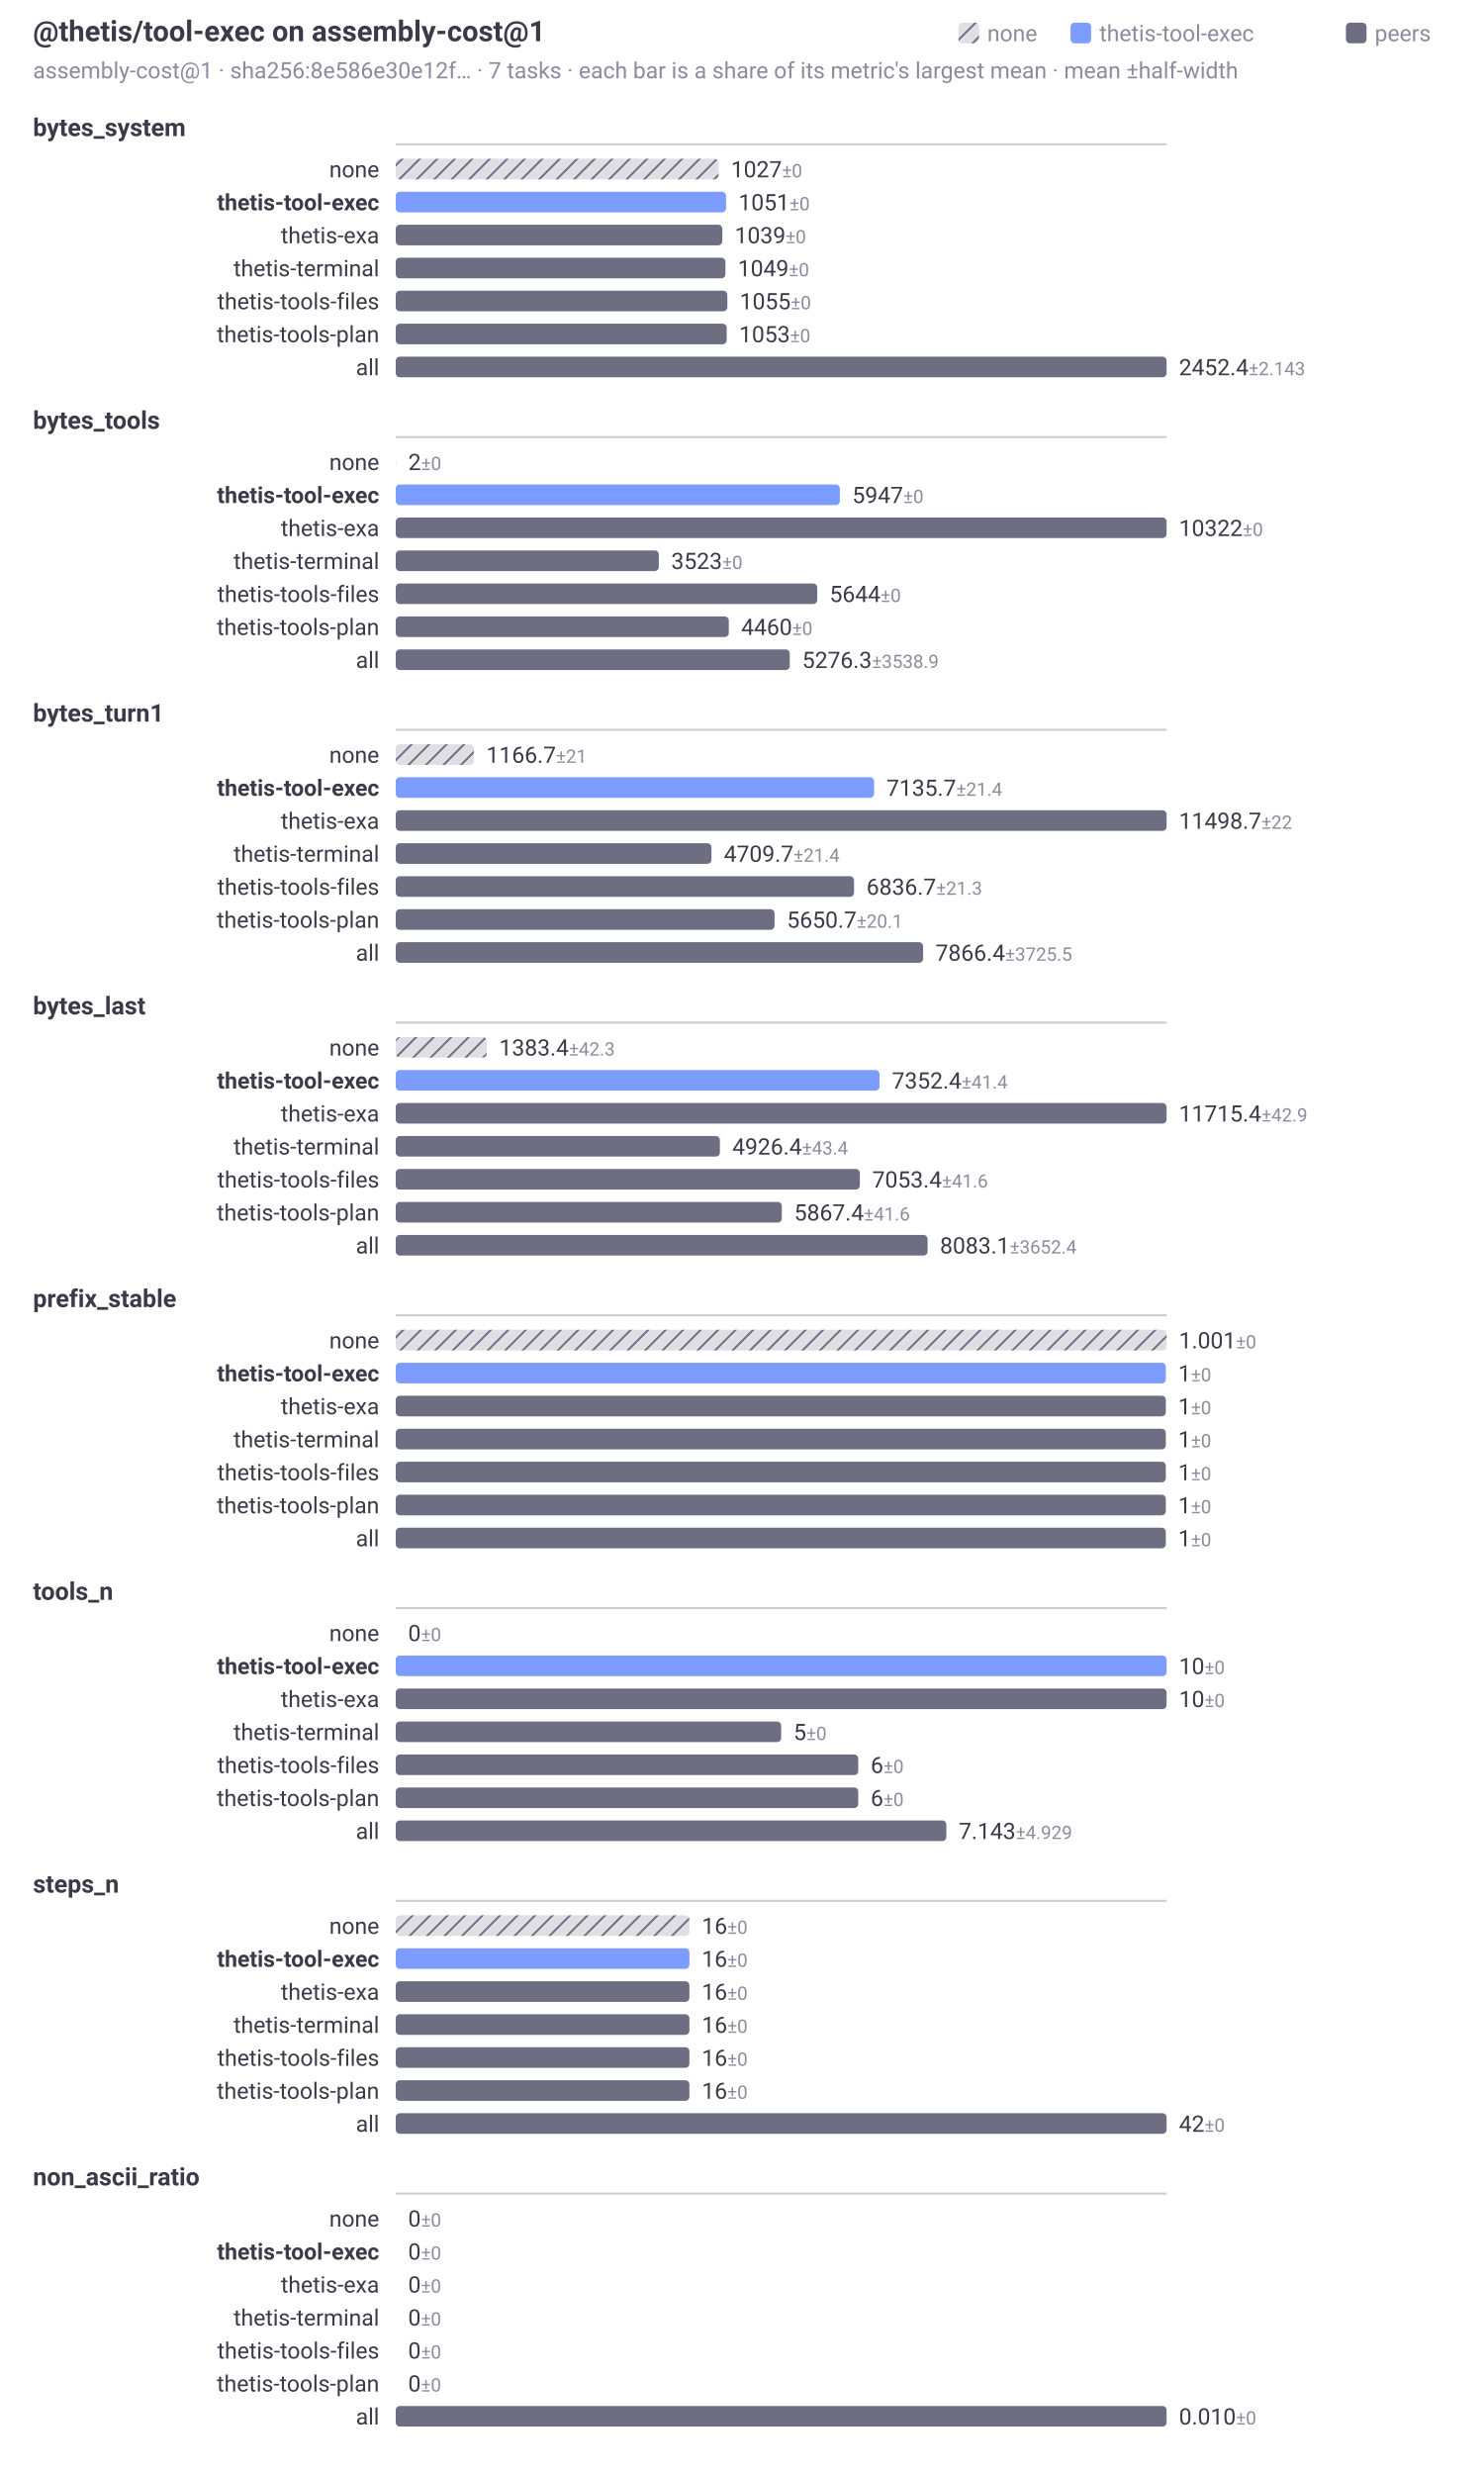
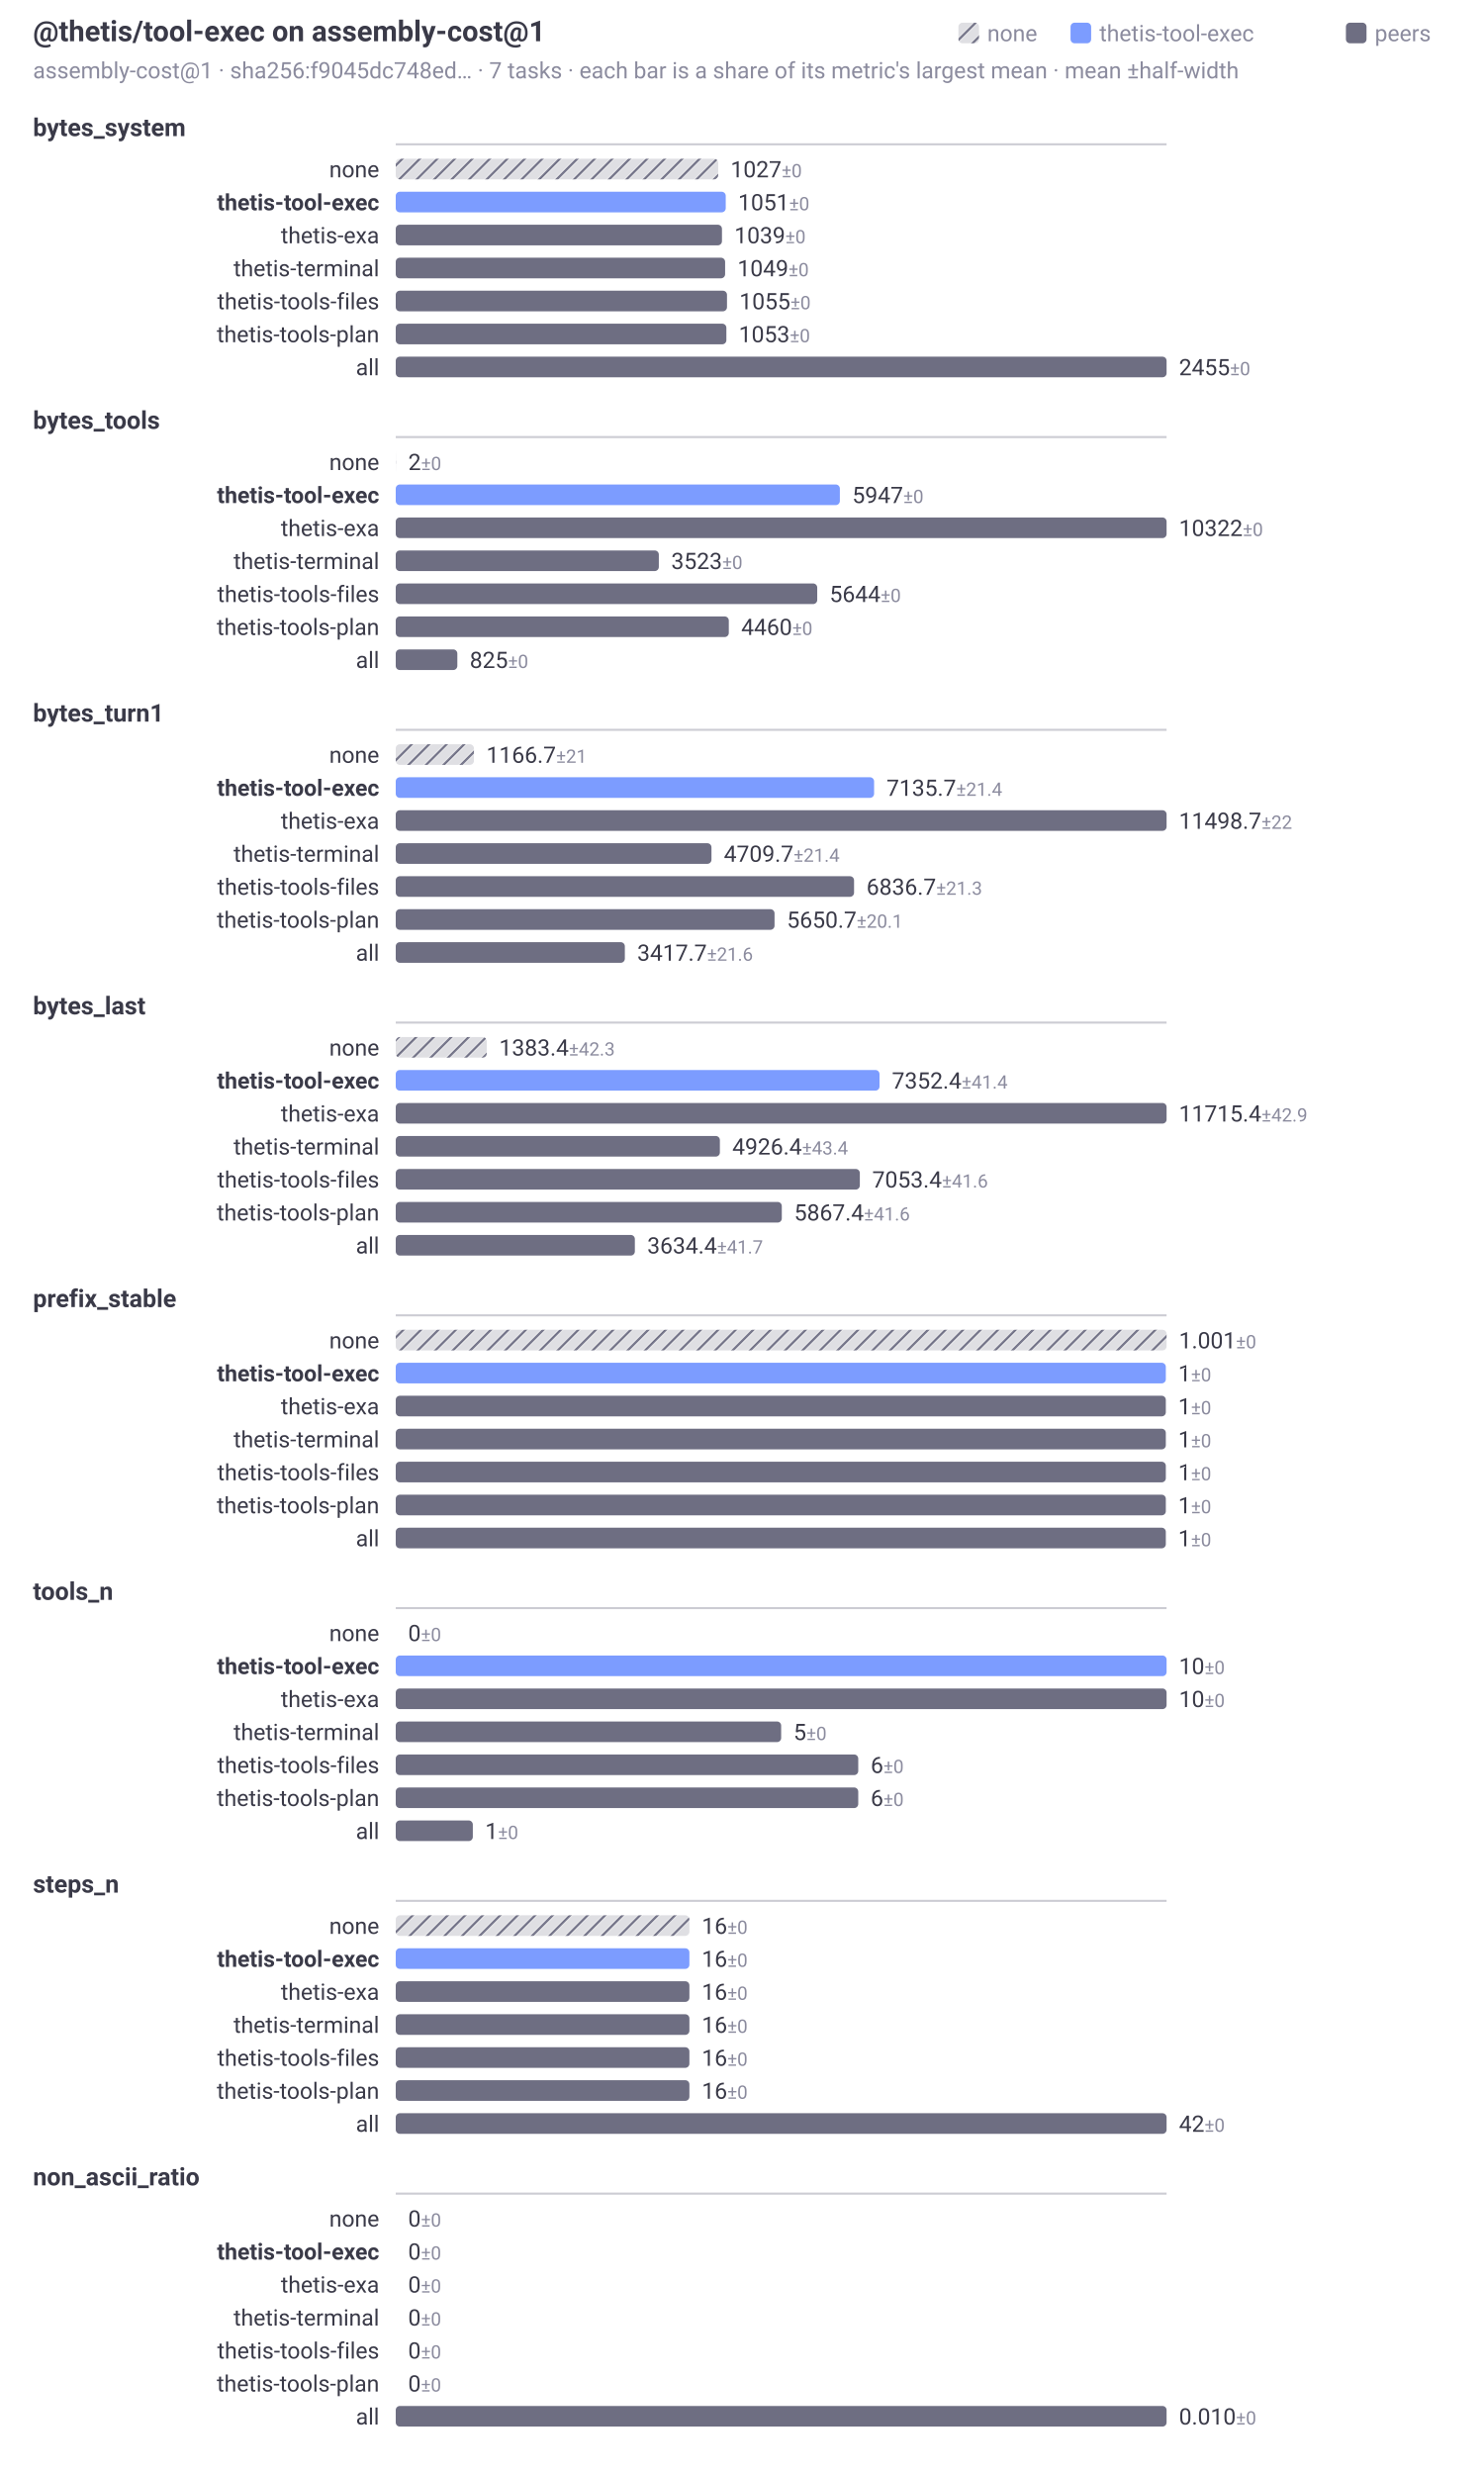
<svg xmlns="http://www.w3.org/2000/svg" width="720" height="1200" viewBox="0 0 720 1200" role="img" aria-labelledby="t d" font-family="system-ui, -apple-system, Segoe UI, Roboto, sans-serif">
  <style>.t{fill:#3a3a48}.f{fill:#8b8b9e}@media (prefers-color-scheme:dark){.t{fill:#d2d2dc}.f{fill:#9a9aae}}</style>
  <defs>
    <pattern id="hatch" width="6" height="6" patternUnits="userSpaceOnUse" patternTransform="rotate(45)">
      <rect width="6" height="6" fill="#6e6e82" fill-opacity="0.22" />
      <line x1="0" y1="0" x2="0" y2="6" stroke="#6e6e82" stroke-width="2" />
    </pattern>
  </defs>
  <text class="t" x="16" y="20" font-size="14" font-weight="600">@thetis/tool-exec on assembly-cost@1</text>
-   <text class="f" x="16" y="38" font-size="11">assembly-cost@1 · sha256:8e586e30e12f… · 7 tasks · each bar is a share of its metric's largest mean · mean ±half-width</text>
+   <text class="f" x="16" y="38" font-size="11">assembly-cost@1 · sha256:f9045dc748ed… · 7 tasks · each bar is a share of its metric's largest mean · mean ±half-width</text>
  <rect x="653" y="11" width="10" height="10" rx="2" fill="#6e6e82" />
  <text class="f" x="667" y="20" font-size="11">peers</text>
  <rect x="519.4" y="11" width="10" height="10" rx="2" fill="#7c9cff" />
  <text class="f" x="533.4" y="20" font-size="11">thetis-tool-exec</text>
  <rect x="465" y="11" width="10" height="10" rx="2" fill="url(#hatch)" />
  <text class="f" x="479" y="20" font-size="11">none</text>
  <text class="t" x="16" y="66" font-size="12" font-weight="600">bytes_system</text>
  <line x1="192" y1="70" x2="566" y2="70" stroke="#6e6e82" stroke-opacity="0.35" stroke-width="1" />
  <text class="t" x="184" y="86" font-size="11" text-anchor="end">none</text>
-   <rect x="192" y="77" width="156.62" height="10" rx="2" fill="url(#hatch)" />
-   <text class="t" x="354.62" y="86" font-size="11">1027<tspan class="f" font-size="9"> ±0</tspan>
+   <rect x="192" y="77" width="156.46" height="10" rx="2" fill="url(#hatch)" />
+   <text class="t" x="354.46" y="86" font-size="11">1027<tspan class="f" font-size="9"> ±0</tspan>
  </text>
  <text class="t" x="184" y="102" font-size="11" text-anchor="end" font-weight="600">thetis-tool-exec</text>
-   <rect x="192" y="93" width="160.28" height="10" rx="2" fill="#7c9cff" />
-   <text class="t" x="358.28" y="102" font-size="11">1051<tspan class="f" font-size="9"> ±0</tspan>
+   <rect x="192" y="93" width="160.11" height="10" rx="2" fill="#7c9cff" />
+   <text class="t" x="358.11" y="102" font-size="11">1051<tspan class="f" font-size="9"> ±0</tspan>
  </text>
  <text class="t" x="184" y="118" font-size="11" text-anchor="end">thetis-exa</text>
-   <rect x="192" y="109" width="158.45" height="10" rx="2" fill="#6e6e82" />
-   <text class="t" x="356.45" y="118" font-size="11">1039<tspan class="f" font-size="9"> ±0</tspan>
+   <rect x="192" y="109" width="158.28" height="10" rx="2" fill="#6e6e82" />
+   <text class="t" x="356.28" y="118" font-size="11">1039<tspan class="f" font-size="9"> ±0</tspan>
  </text>
  <text class="t" x="184" y="134" font-size="11" text-anchor="end">thetis-terminal</text>
-   <rect x="192" y="125" width="159.97" height="10" rx="2" fill="#6e6e82" />
-   <text class="t" x="357.97" y="134" font-size="11">1049<tspan class="f" font-size="9"> ±0</tspan>
+   <rect x="192" y="125" width="159.81" height="10" rx="2" fill="#6e6e82" />
+   <text class="t" x="357.81" y="134" font-size="11">1049<tspan class="f" font-size="9"> ±0</tspan>
  </text>
  <text class="t" x="184" y="150" font-size="11" text-anchor="end">thetis-tools-files</text>
-   <rect x="192" y="141" width="160.89" height="10" rx="2" fill="#6e6e82" />
-   <text class="t" x="358.89" y="150" font-size="11">1055<tspan class="f" font-size="9"> ±0</tspan>
+   <rect x="192" y="141" width="160.72" height="10" rx="2" fill="#6e6e82" />
+   <text class="t" x="358.72" y="150" font-size="11">1055<tspan class="f" font-size="9"> ±0</tspan>
  </text>
  <text class="t" x="184" y="166" font-size="11" text-anchor="end">thetis-tools-plan</text>
-   <rect x="192" y="157" width="160.58" height="10" rx="2" fill="#6e6e82" />
-   <text class="t" x="358.58" y="166" font-size="11">1053<tspan class="f" font-size="9"> ±0</tspan>
+   <rect x="192" y="157" width="160.42" height="10" rx="2" fill="#6e6e82" />
+   <text class="t" x="358.42" y="166" font-size="11">1053<tspan class="f" font-size="9"> ±0</tspan>
  </text>
  <text class="t" x="184" y="182" font-size="11" text-anchor="end">all</text>
  <rect x="192" y="173" width="374" height="10" rx="2" fill="#6e6e82" />
-   <text class="t" x="572" y="182" font-size="11">2452.4<tspan class="f" font-size="9"> ±2.143</tspan>
+   <text class="t" x="572" y="182" font-size="11">2455<tspan class="f" font-size="9"> ±0</tspan>
  </text>
  <text class="t" x="16" y="208" font-size="12" font-weight="600">bytes_tools</text>
  <line x1="192" y1="212" x2="566" y2="212" stroke="#6e6e82" stroke-opacity="0.35" stroke-width="1" />
  <text class="t" x="184" y="228" font-size="11" text-anchor="end">none</text>
  <rect x="192" y="219" width="0.07" height="10" rx="2" fill="url(#hatch)" />
  <text class="t" x="198.07" y="228" font-size="11">2<tspan class="f" font-size="9"> ±0</tspan>
  </text>
  <text class="t" x="184" y="244" font-size="11" text-anchor="end" font-weight="600">thetis-tool-exec</text>
  <rect x="192" y="235" width="215.48" height="10" rx="2" fill="#7c9cff" />
  <text class="t" x="413.48" y="244" font-size="11">5947<tspan class="f" font-size="9"> ±0</tspan>
  </text>
  <text class="t" x="184" y="260" font-size="11" text-anchor="end">thetis-exa</text>
  <rect x="192" y="251" width="374" height="10" rx="2" fill="#6e6e82" />
  <text class="t" x="572" y="260" font-size="11">10322<tspan class="f" font-size="9"> ±0</tspan>
  </text>
  <text class="t" x="184" y="276" font-size="11" text-anchor="end">thetis-terminal</text>
  <rect x="192" y="267" width="127.65" height="10" rx="2" fill="#6e6e82" />
  <text class="t" x="325.65" y="276" font-size="11">3523<tspan class="f" font-size="9"> ±0</tspan>
  </text>
  <text class="t" x="184" y="292" font-size="11" text-anchor="end">thetis-tools-files</text>
  <rect x="192" y="283" width="204.5" height="10" rx="2" fill="#6e6e82" />
  <text class="t" x="402.5" y="292" font-size="11">5644<tspan class="f" font-size="9"> ±0</tspan>
  </text>
  <text class="t" x="184" y="308" font-size="11" text-anchor="end">thetis-tools-plan</text>
  <rect x="192" y="299" width="161.6" height="10" rx="2" fill="#6e6e82" />
  <text class="t" x="359.6" y="308" font-size="11">4460<tspan class="f" font-size="9"> ±0</tspan>
  </text>
  <text class="t" x="184" y="324" font-size="11" text-anchor="end">all</text>
-   <rect x="192" y="315" width="191.18" height="10" rx="2" fill="#6e6e82" />
-   <text class="t" x="389.18" y="324" font-size="11">5276.3<tspan class="f" font-size="9"> ±3538.9</tspan>
+   <rect x="192" y="315" width="29.89" height="10" rx="2" fill="#6e6e82" />
+   <text class="t" x="227.89" y="324" font-size="11">825<tspan class="f" font-size="9"> ±0</tspan>
  </text>
  <text class="t" x="16" y="350" font-size="12" font-weight="600">bytes_turn1</text>
  <line x1="192" y1="354" x2="566" y2="354" stroke="#6e6e82" stroke-opacity="0.35" stroke-width="1" />
  <text class="t" x="184" y="370" font-size="11" text-anchor="end">none</text>
  <rect x="192" y="361" width="37.95" height="10" rx="2" fill="url(#hatch)" />
  <text class="t" x="235.95" y="370" font-size="11">1166.7<tspan class="f" font-size="9"> ±21</tspan>
  </text>
  <text class="t" x="184" y="386" font-size="11" text-anchor="end" font-weight="600">thetis-tool-exec</text>
  <rect x="192" y="377" width="232.09" height="10" rx="2" fill="#7c9cff" />
  <text class="t" x="430.09" y="386" font-size="11">7135.7<tspan class="f" font-size="9"> ±21.4</tspan>
  </text>
  <text class="t" x="184" y="402" font-size="11" text-anchor="end">thetis-exa</text>
  <rect x="192" y="393" width="374" height="10" rx="2" fill="#6e6e82" />
  <text class="t" x="572" y="402" font-size="11">11498.7<tspan class="f" font-size="9"> ±22</tspan>
  </text>
  <text class="t" x="184" y="418" font-size="11" text-anchor="end">thetis-terminal</text>
  <rect x="192" y="409" width="153.19" height="10" rx="2" fill="#6e6e82" />
  <text class="t" x="351.19" y="418" font-size="11">4709.7<tspan class="f" font-size="9"> ±21.4</tspan>
  </text>
  <text class="t" x="184" y="434" font-size="11" text-anchor="end">thetis-tools-files</text>
  <rect x="192" y="425" width="222.37" height="10" rx="2" fill="#6e6e82" />
  <text class="t" x="420.37" y="434" font-size="11">6836.7<tspan class="f" font-size="9"> ±21.3</tspan>
  </text>
  <text class="t" x="184" y="450" font-size="11" text-anchor="end">thetis-tools-plan</text>
  <rect x="192" y="441" width="183.79" height="10" rx="2" fill="#6e6e82" />
  <text class="t" x="381.79" y="450" font-size="11">5650.7<tspan class="f" font-size="9"> ±20.1</tspan>
  </text>
  <text class="t" x="184" y="466" font-size="11" text-anchor="end">all</text>
-   <rect x="192" y="457" width="255.86" height="10" rx="2" fill="#6e6e82" />
-   <text class="t" x="453.86" y="466" font-size="11">7866.4<tspan class="f" font-size="9"> ±3725.5</tspan>
+   <rect x="192" y="457" width="111.16" height="10" rx="2" fill="#6e6e82" />
+   <text class="t" x="309.16" y="466" font-size="11">3417.7<tspan class="f" font-size="9"> ±21.6</tspan>
  </text>
  <text class="t" x="16" y="492" font-size="12" font-weight="600">bytes_last</text>
  <line x1="192" y1="496" x2="566" y2="496" stroke="#6e6e82" stroke-opacity="0.35" stroke-width="1" />
  <text class="t" x="184" y="512" font-size="11" text-anchor="end">none</text>
  <rect x="192" y="503" width="44.16" height="10" rx="2" fill="url(#hatch)" />
  <text class="t" x="242.16" y="512" font-size="11">1383.4<tspan class="f" font-size="9"> ±42.3</tspan>
  </text>
  <text class="t" x="184" y="528" font-size="11" text-anchor="end" font-weight="600">thetis-tool-exec</text>
  <rect x="192" y="519" width="234.72" height="10" rx="2" fill="#7c9cff" />
  <text class="t" x="432.72" y="528" font-size="11">7352.4<tspan class="f" font-size="9"> ±41.4</tspan>
  </text>
  <text class="t" x="184" y="544" font-size="11" text-anchor="end">thetis-exa</text>
  <rect x="192" y="535" width="374" height="10" rx="2" fill="#6e6e82" />
  <text class="t" x="572" y="544" font-size="11">11715.4<tspan class="f" font-size="9"> ±42.9</tspan>
  </text>
  <text class="t" x="184" y="560" font-size="11" text-anchor="end">thetis-terminal</text>
  <rect x="192" y="551" width="157.27" height="10" rx="2" fill="#6e6e82" />
  <text class="t" x="355.27" y="560" font-size="11">4926.4<tspan class="f" font-size="9"> ±43.4</tspan>
  </text>
  <text class="t" x="184" y="576" font-size="11" text-anchor="end">thetis-tools-files</text>
  <rect x="192" y="567" width="225.17" height="10" rx="2" fill="#6e6e82" />
  <text class="t" x="423.17" y="576" font-size="11">7053.4<tspan class="f" font-size="9"> ±41.6</tspan>
  </text>
  <text class="t" x="184" y="592" font-size="11" text-anchor="end">thetis-tools-plan</text>
  <rect x="192" y="583" width="187.31" height="10" rx="2" fill="#6e6e82" />
  <text class="t" x="385.31" y="592" font-size="11">5867.4<tspan class="f" font-size="9"> ±41.6</tspan>
  </text>
  <text class="t" x="184" y="608" font-size="11" text-anchor="end">all</text>
-   <rect x="192" y="599" width="258.04" height="10" rx="2" fill="#6e6e82" />
-   <text class="t" x="456.04" y="608" font-size="11">8083.1<tspan class="f" font-size="9"> ±3652.4</tspan>
+   <rect x="192" y="599" width="116.02" height="10" rx="2" fill="#6e6e82" />
+   <text class="t" x="314.02" y="608" font-size="11">3634.4<tspan class="f" font-size="9"> ±41.7</tspan>
  </text>
  <text class="t" x="16" y="634" font-size="12" font-weight="600">prefix_stable</text>
  <line x1="192" y1="638" x2="566" y2="638" stroke="#6e6e82" stroke-opacity="0.35" stroke-width="1" />
  <text class="t" x="184" y="654" font-size="11" text-anchor="end">none</text>
  <rect x="192" y="645" width="374" height="10" rx="2" fill="url(#hatch)" />
  <text class="t" x="572" y="654" font-size="11">1.001<tspan class="f" font-size="9"> ±0</tspan>
  </text>
  <text class="t" x="184" y="670" font-size="11" text-anchor="end" font-weight="600">thetis-tool-exec</text>
  <rect x="192" y="661" width="373.63" height="10" rx="2" fill="#7c9cff" />
  <text class="t" x="571.63" y="670" font-size="11">1<tspan class="f" font-size="9"> ±0</tspan>
  </text>
  <text class="t" x="184" y="686" font-size="11" text-anchor="end">thetis-exa</text>
  <rect x="192" y="677" width="373.63" height="10" rx="2" fill="#6e6e82" />
  <text class="t" x="571.63" y="686" font-size="11">1<tspan class="f" font-size="9"> ±0</tspan>
  </text>
  <text class="t" x="184" y="702" font-size="11" text-anchor="end">thetis-terminal</text>
  <rect x="192" y="693" width="373.63" height="10" rx="2" fill="#6e6e82" />
  <text class="t" x="571.63" y="702" font-size="11">1<tspan class="f" font-size="9"> ±0</tspan>
  </text>
  <text class="t" x="184" y="718" font-size="11" text-anchor="end">thetis-tools-files</text>
  <rect x="192" y="709" width="373.63" height="10" rx="2" fill="#6e6e82" />
  <text class="t" x="571.63" y="718" font-size="11">1<tspan class="f" font-size="9"> ±0</tspan>
  </text>
  <text class="t" x="184" y="734" font-size="11" text-anchor="end">thetis-tools-plan</text>
  <rect x="192" y="725" width="373.63" height="10" rx="2" fill="#6e6e82" />
  <text class="t" x="571.63" y="734" font-size="11">1<tspan class="f" font-size="9"> ±0</tspan>
  </text>
  <text class="t" x="184" y="750" font-size="11" text-anchor="end">all</text>
  <rect x="192" y="741" width="373.63" height="10" rx="2" fill="#6e6e82" />
  <text class="t" x="571.63" y="750" font-size="11">1<tspan class="f" font-size="9"> ±0</tspan>
  </text>
  <text class="t" x="16" y="776" font-size="12" font-weight="600">tools_n</text>
  <line x1="192" y1="780" x2="566" y2="780" stroke="#6e6e82" stroke-opacity="0.35" stroke-width="1" />
  <text class="t" x="184" y="796" font-size="11" text-anchor="end">none</text>
  <rect x="192" y="787" width="0" height="10" rx="2" fill="url(#hatch)" />
  <text class="t" x="198" y="796" font-size="11">0<tspan class="f" font-size="9"> ±0</tspan>
  </text>
  <text class="t" x="184" y="812" font-size="11" text-anchor="end" font-weight="600">thetis-tool-exec</text>
  <rect x="192" y="803" width="374" height="10" rx="2" fill="#7c9cff" />
  <text class="t" x="572" y="812" font-size="11">10<tspan class="f" font-size="9"> ±0</tspan>
  </text>
  <text class="t" x="184" y="828" font-size="11" text-anchor="end">thetis-exa</text>
  <rect x="192" y="819" width="374" height="10" rx="2" fill="#6e6e82" />
  <text class="t" x="572" y="828" font-size="11">10<tspan class="f" font-size="9"> ±0</tspan>
  </text>
  <text class="t" x="184" y="844" font-size="11" text-anchor="end">thetis-terminal</text>
  <rect x="192" y="835" width="187" height="10" rx="2" fill="#6e6e82" />
  <text class="t" x="385" y="844" font-size="11">5<tspan class="f" font-size="9"> ±0</tspan>
  </text>
  <text class="t" x="184" y="860" font-size="11" text-anchor="end">thetis-tools-files</text>
  <rect x="192" y="851" width="224.4" height="10" rx="2" fill="#6e6e82" />
  <text class="t" x="422.4" y="860" font-size="11">6<tspan class="f" font-size="9"> ±0</tspan>
  </text>
  <text class="t" x="184" y="876" font-size="11" text-anchor="end">thetis-tools-plan</text>
  <rect x="192" y="867" width="224.4" height="10" rx="2" fill="#6e6e82" />
  <text class="t" x="422.4" y="876" font-size="11">6<tspan class="f" font-size="9"> ±0</tspan>
  </text>
  <text class="t" x="184" y="892" font-size="11" text-anchor="end">all</text>
-   <rect x="192" y="883" width="267.14" height="10" rx="2" fill="#6e6e82" />
-   <text class="t" x="465.14" y="892" font-size="11">7.143<tspan class="f" font-size="9"> ±4.929</tspan>
+   <rect x="192" y="883" width="37.4" height="10" rx="2" fill="#6e6e82" />
+   <text class="t" x="235.4" y="892" font-size="11">1<tspan class="f" font-size="9"> ±0</tspan>
  </text>
  <text class="t" x="16" y="918" font-size="12" font-weight="600">steps_n</text>
  <line x1="192" y1="922" x2="566" y2="922" stroke="#6e6e82" stroke-opacity="0.35" stroke-width="1" />
  <text class="t" x="184" y="938" font-size="11" text-anchor="end">none</text>
  <rect x="192" y="929" width="142.48" height="10" rx="2" fill="url(#hatch)" />
  <text class="t" x="340.48" y="938" font-size="11">16<tspan class="f" font-size="9"> ±0</tspan>
  </text>
  <text class="t" x="184" y="954" font-size="11" text-anchor="end" font-weight="600">thetis-tool-exec</text>
  <rect x="192" y="945" width="142.48" height="10" rx="2" fill="#7c9cff" />
  <text class="t" x="340.48" y="954" font-size="11">16<tspan class="f" font-size="9"> ±0</tspan>
  </text>
  <text class="t" x="184" y="970" font-size="11" text-anchor="end">thetis-exa</text>
  <rect x="192" y="961" width="142.48" height="10" rx="2" fill="#6e6e82" />
  <text class="t" x="340.48" y="970" font-size="11">16<tspan class="f" font-size="9"> ±0</tspan>
  </text>
  <text class="t" x="184" y="986" font-size="11" text-anchor="end">thetis-terminal</text>
  <rect x="192" y="977" width="142.48" height="10" rx="2" fill="#6e6e82" />
  <text class="t" x="340.48" y="986" font-size="11">16<tspan class="f" font-size="9"> ±0</tspan>
  </text>
  <text class="t" x="184" y="1002" font-size="11" text-anchor="end">thetis-tools-files</text>
  <rect x="192" y="993" width="142.48" height="10" rx="2" fill="#6e6e82" />
  <text class="t" x="340.48" y="1002" font-size="11">16<tspan class="f" font-size="9"> ±0</tspan>
  </text>
  <text class="t" x="184" y="1018" font-size="11" text-anchor="end">thetis-tools-plan</text>
  <rect x="192" y="1009" width="142.48" height="10" rx="2" fill="#6e6e82" />
  <text class="t" x="340.48" y="1018" font-size="11">16<tspan class="f" font-size="9"> ±0</tspan>
  </text>
  <text class="t" x="184" y="1034" font-size="11" text-anchor="end">all</text>
  <rect x="192" y="1025" width="374" height="10" rx="2" fill="#6e6e82" />
  <text class="t" x="572" y="1034" font-size="11">42<tspan class="f" font-size="9"> ±0</tspan>
  </text>
  <text class="t" x="16" y="1060" font-size="12" font-weight="600">non_ascii_ratio</text>
  <line x1="192" y1="1064" x2="566" y2="1064" stroke="#6e6e82" stroke-opacity="0.35" stroke-width="1" />
  <text class="t" x="184" y="1080" font-size="11" text-anchor="end">none</text>
  <rect x="192" y="1071" width="0" height="10" rx="2" fill="url(#hatch)" />
  <text class="t" x="198" y="1080" font-size="11">0<tspan class="f" font-size="9"> ±0</tspan>
  </text>
  <text class="t" x="184" y="1096" font-size="11" text-anchor="end" font-weight="600">thetis-tool-exec</text>
  <rect x="192" y="1087" width="0" height="10" rx="2" fill="#7c9cff" />
  <text class="t" x="198" y="1096" font-size="11">0<tspan class="f" font-size="9"> ±0</tspan>
  </text>
  <text class="t" x="184" y="1112" font-size="11" text-anchor="end">thetis-exa</text>
  <rect x="192" y="1103" width="0" height="10" rx="2" fill="#6e6e82" />
  <text class="t" x="198" y="1112" font-size="11">0<tspan class="f" font-size="9"> ±0</tspan>
  </text>
  <text class="t" x="184" y="1128" font-size="11" text-anchor="end">thetis-terminal</text>
  <rect x="192" y="1119" width="0" height="10" rx="2" fill="#6e6e82" />
  <text class="t" x="198" y="1128" font-size="11">0<tspan class="f" font-size="9"> ±0</tspan>
  </text>
  <text class="t" x="184" y="1144" font-size="11" text-anchor="end">thetis-tools-files</text>
  <rect x="192" y="1135" width="0" height="10" rx="2" fill="#6e6e82" />
  <text class="t" x="198" y="1144" font-size="11">0<tspan class="f" font-size="9"> ±0</tspan>
  </text>
  <text class="t" x="184" y="1160" font-size="11" text-anchor="end">thetis-tools-plan</text>
  <rect x="192" y="1151" width="0" height="10" rx="2" fill="#6e6e82" />
  <text class="t" x="198" y="1160" font-size="11">0<tspan class="f" font-size="9"> ±0</tspan>
  </text>
  <text class="t" x="184" y="1176" font-size="11" text-anchor="end">all</text>
  <rect x="192" y="1167" width="374" height="10" rx="2" fill="#6e6e82" />
  <text class="t" x="572" y="1176" font-size="11">0.010<tspan class="f" font-size="9"> ±0</tspan>
  </text>
</svg>
